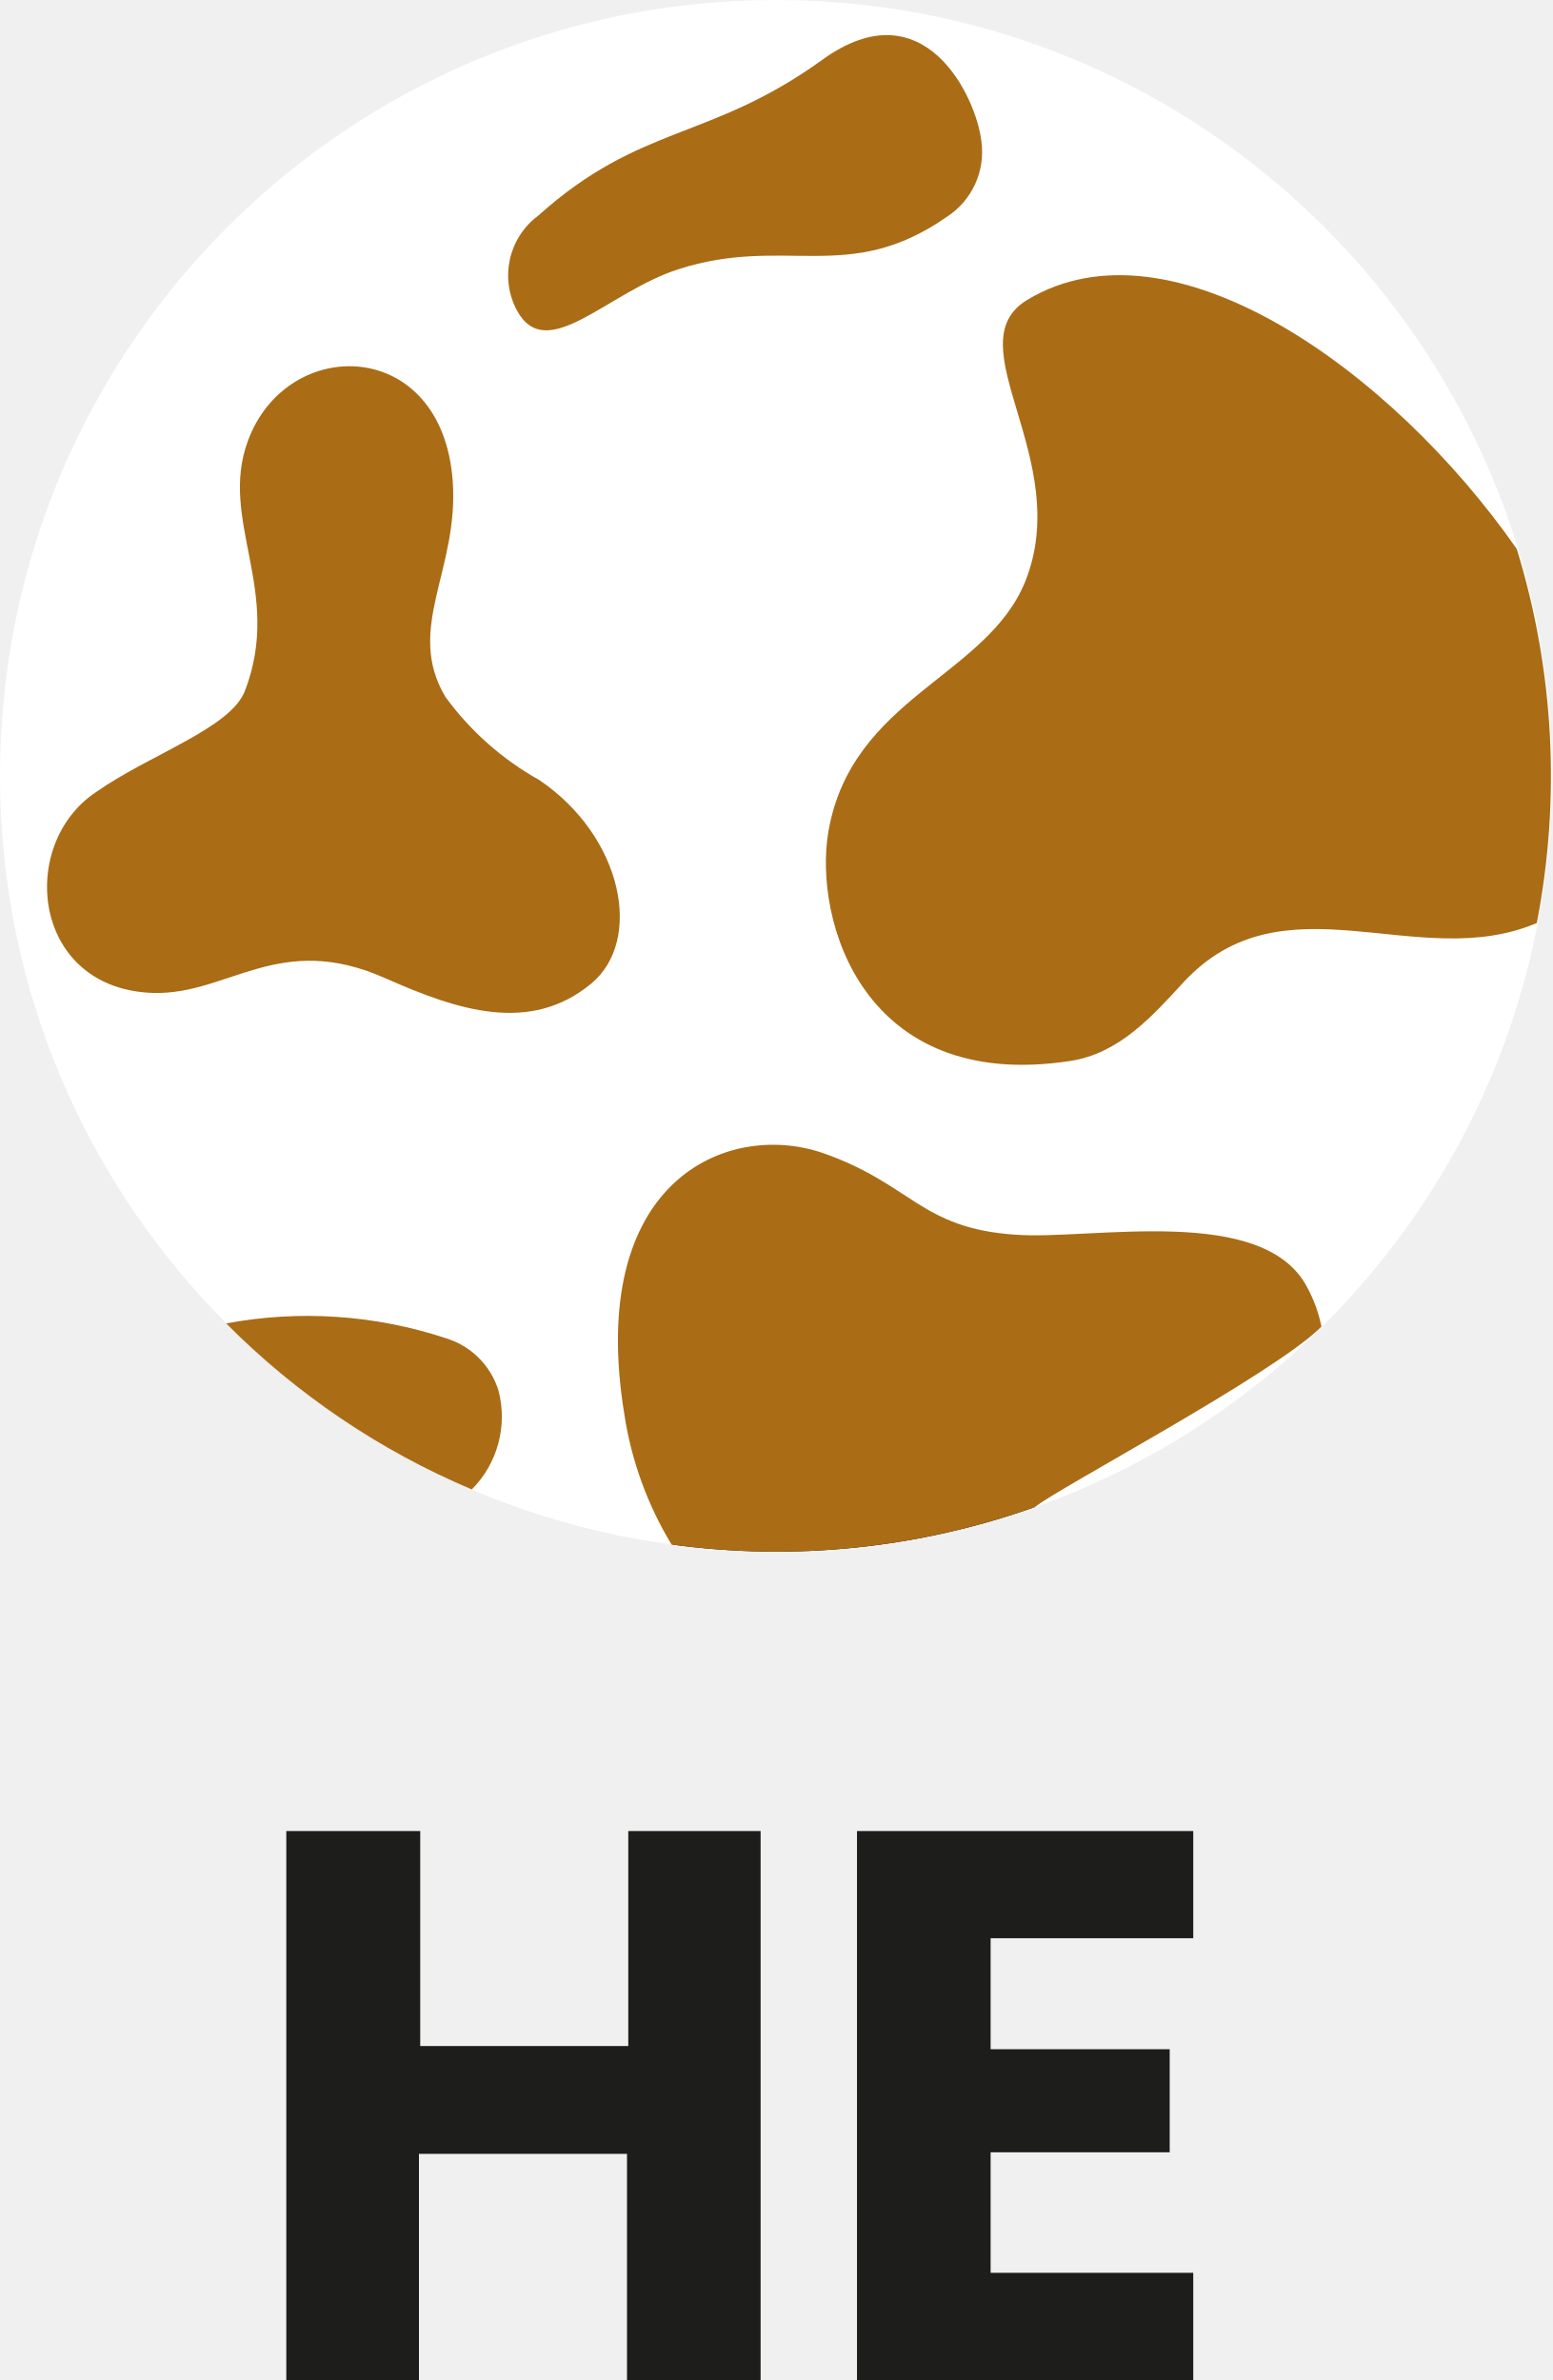
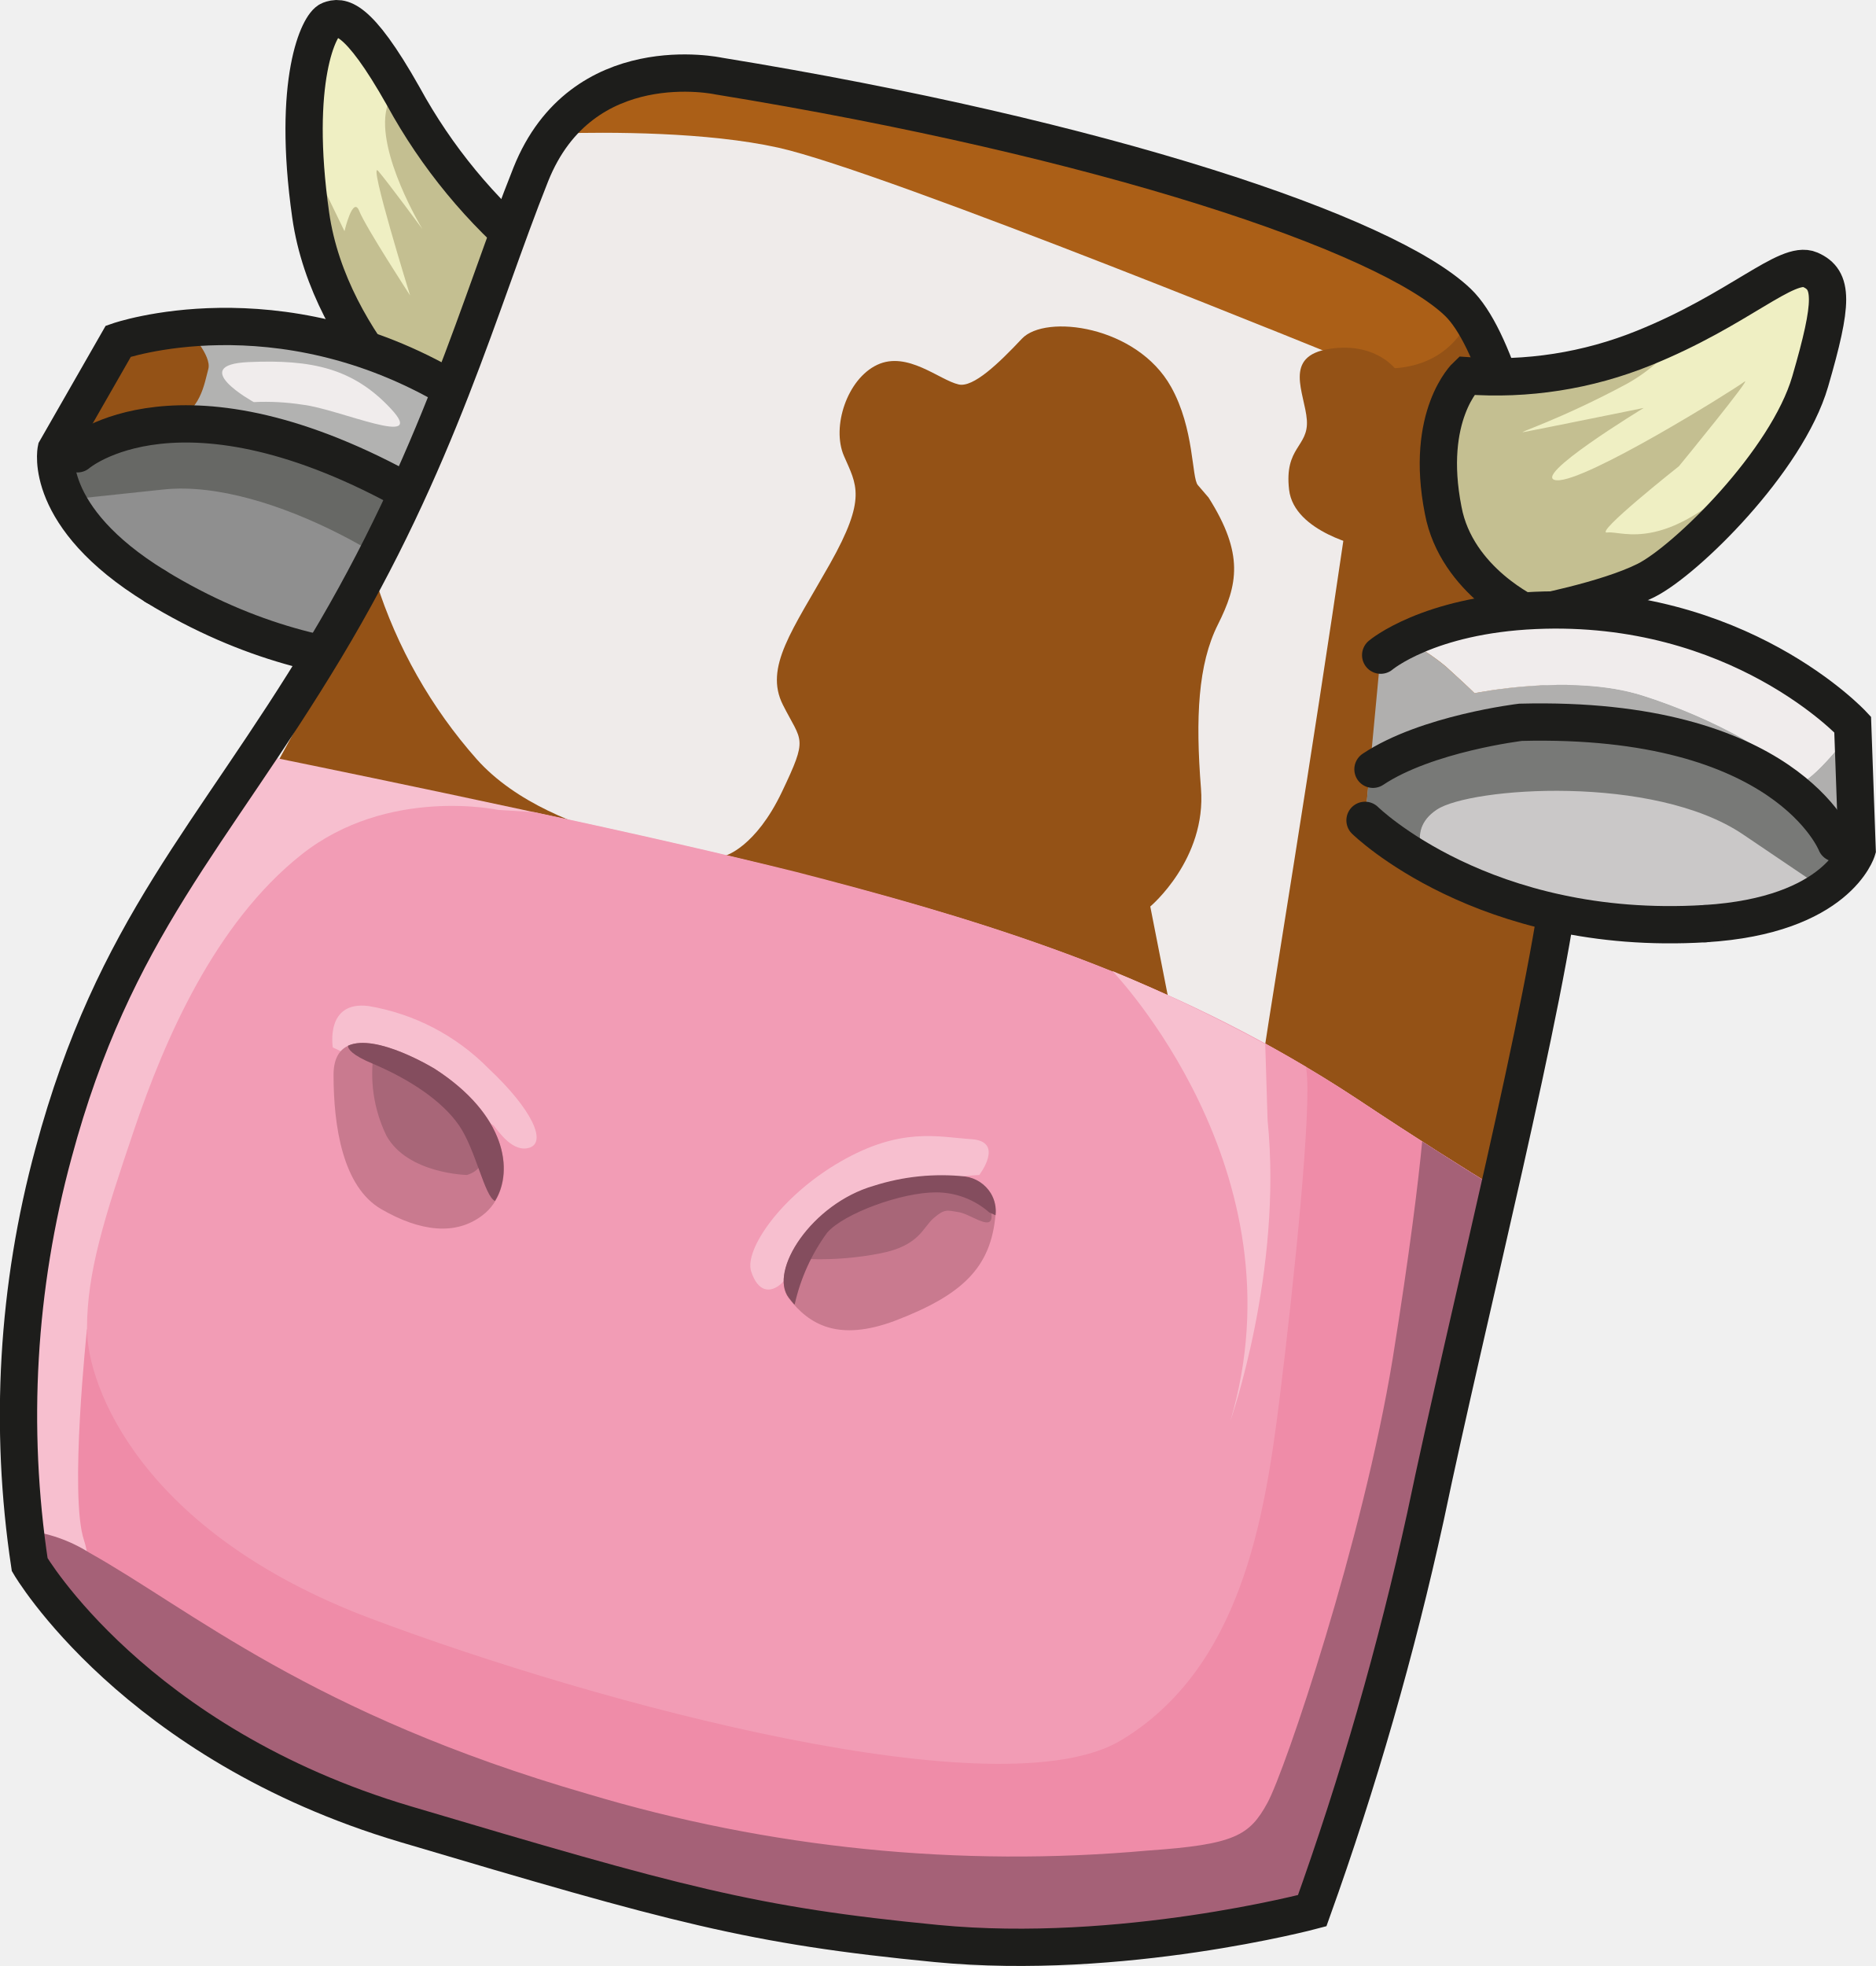
- <svg xmlns="http://www.w3.org/2000/svg" viewBox="0 0 48.79 74.83">
+ <svg xmlns="http://www.w3.org/2000/svg" viewBox="0 0 150.94 158.17">
  <defs>
-     <style>.cls-1{fill:#1d1d1b;}.cls-2{fill:#fff;}.cls-3{fill:#010101;}.cls-4{fill:#aa6c15;}</style>
+     <style>.cls-1{fill:#c4bf91;}.cls-2{fill:#efefc3;}.cls-11,.cls-3{fill:none;}.cls-3{stroke:#1d1d1b;stroke-linecap:round;stroke-miterlimit:10;stroke-width:3px;}.cls-4{fill:#b2b2b1;}.cls-5{fill:#8f8f8f;}.cls-6{fill:#676865;}.cls-7{fill:#945216;}.cls-8{fill:#f0ecec;}.cls-9{fill:#efebea;}.cls-10{fill:#ab5f17;}.cls-12{fill:#f7bfcf;}.cls-13{fill:#ef8ca8;}.cls-14{fill:#f29cb5;}.cls-15{fill:#a56177;}.cls-16{fill:#c97a8f;}.cls-17{fill:#a86678;}.cls-18{fill:#b0afae;}.cls-19{fill:#cac8c8;}.cls-20{fill:#787977;}.cls-21{fill:#844d5e;}</style>
  </defs>
  <g id="Capa_2" data-name="Capa 2">
    <g id="Capa_1-2" data-name="Capa 1">
-       <path class="cls-1" d="M23.91,57.57V74.83h-4.2V67.72H13.17v7.11H9V57.57h4.21v6.76h6.54V57.57Z" />
-       <path class="cls-1" d="M31.14,60.94v3.49h5.63v3.24H31.14v3.79h6.37v3.37H26.94V57.57H37.51v3.37Z" />
-       <circle class="cls-2" cx="24.39" cy="24.39" r="24.39" />
-       <path class="cls-3" d="M32.54,47.38a24.22,24.22,0,0,1-11.43,1.18" />
-       <path class="cls-4" d="M31.92,38.82c-3-.2-3.25-1.6-6.09-2.58-3-1-7.41.9-6.2,8.25a11.1,11.1,0,0,0,1.48,4.07,24.22,24.22,0,0,0,11.43-1.18c.66-.56,7.55-4.2,9-5.67a4.38,4.38,0,0,0-.43-1.2C39.76,37.82,34.29,39,31.92,38.82Z" />
-       <path class="cls-4" d="M12.12,30.76c2.26,1,4.53,1.76,6.46.17,1.65-1.36,1-4.62-1.62-6.4A9.24,9.24,0,0,1,14,21.91c-1.28-2.16.44-4,.23-6.8-.34-4.53-5.22-4.59-6.44-1.24-.92,2.5,1.11,4.73-.09,7.85-.45,1.18-3,2-4.69,3.19-2.48,1.66-2,6.21,1.83,6.31C7.2,31.27,8.79,29.27,12.12,30.76Z" />
-       <path class="cls-4" d="M15.67,43.72A2.49,2.49,0,0,0,14,42.07a13.87,13.87,0,0,0-6.89-.46,24.12,24.12,0,0,0,7.72,5.22A3.24,3.24,0,0,0,15.67,43.72Z" />
-       <path class="cls-4" d="M32.29,9.43c-2.3,1.39,1.48,5-.06,8.85-1.21,3-5.46,3.65-6.19,7.87-.47,2.77,1.08,8.2,7.59,7.21,1.55-.23,2.59-1.41,3.55-2.45,3.17-3.46,7.39-.29,11.13-1.89h0a24.25,24.25,0,0,0-.63-11.76C43.73,11.6,36.81,6.7,32.29,9.43Z" />
-       <path class="cls-4" d="M21.31,8.47c3.37-1.09,5.35.51,8.45-1.65a2.43,2.43,0,0,0,1.09-2.38c-.16-1.39-1.8-4.88-5-2.56-3.55,2.56-5.7,2-8.93,4.9a2.34,2.34,0,0,0-.66,3C17.2,11.46,19.09,9.19,21.31,8.47Z" />
+       <path class="cls-1" d="M43,20.54l-6.6,15.35S26.54,28.13,25,17.3s.68-15.36,1.53-15.68,2.2-.48,5.93,6.14A44,44,0,0,0,43,20.54Z" />
+       <path class="cls-2" d="M30.43,13.75c.85,1,3.56,4.68,3.56,4.68s-3.73-6.14-2.88-9.7c.15-.64.36-1.45.56-2.34-3.13-5.22-4.35-5.07-5.13-4.77S24.25,5,24.52,12l3.2,6.6s.68-2.91,1.19-1.62S33,23.77,33,23.77,29.59,12.78,30.43,13.75Z" />
+       <path class="cls-3" d="M43,20.54l-6.6,15.35S26.54,28.13,25,17.3s.68-15.36,1.53-15.68,2.2-.48,5.93,6.14A44,44,0,0,0,43,20.54Z" />
+       <path class="cls-4" d="M45.69,40.34,40.54,52.7s-12.81,3.79-28-5.53c-9.14-5.58-8-11-8-11L9.32,27.8l.2-.35S22.28,23,36.4,31.34a26,26,0,0,1,8.09,7A11,11,0,0,1,45.69,40.34Z" />
+       <path class="cls-5" d="M24.5,40.3c3.2.89,9.84,6.05,11.38,8.9s-1.64,4.23-1.64,4.23l0,0A40.44,40.44,0,0,1,12.5,47.17c-4.13-2.52-6.15-5-7.15-7l7.82-.83C21.81,38.47,21.31,39.42,24.5,40.3Z" />
+       <path class="cls-6" d="M4.48,36.18l.19-.33A38,38,0,0,1,19.5,34.38,30.39,30.39,0,0,1,37,42.87a37.52,37.52,0,0,1,4.87,6.64L40.54,52.7a26.1,26.1,0,0,1-6.32.76l0,0s3.18-1.37,1.64-4.23S21.81,38.47,13.17,39.38l-7.82.83A6.79,6.79,0,0,1,4.48,36.18Z" />
+       <path class="cls-7" d="M15.15,26.6s1.92,2,1.61,3.1-.61,3.55-3,4.17-7,1.32-7,1.32l2.85-7.74Z" />
+       <path class="cls-8" d="M20.42,32.35s-5.45-3-.4-3.22,8.4.49,11.44,3.76-4.23,0-7.1-.33A19.5,19.5,0,0,0,20.42,32.35Z" />
+       <path class="cls-3" d="M45.68,40.35s-1.83-4.63-9.28-9C22.28,23,9.52,27.45,9.52,27.45l-5,8.73s-1.13,5.4,8,11" />
+       <path class="cls-3" d="M6.23,36.51s8.31-7.21,27,3.32c0,0,6.26,4.34,8.72,8.91" />
+       <path class="cls-3" d="M12.5,47.17c15.23,9.32,28,5.53,28,5.53" />
+       <path class="cls-9" d="M117.35,24.36c-5.76-5.52-28.56-13.2-59.52-18.24,0,0-11-2.4-15.12,7.92s-7.44,23-16.56,38.16c-1.87,3.1-3.69,5.87-5.44,8.48,10,2,32.06,6.61,43.36,9.52C79,74,94.31,78.6,109.19,88.44c5,3.29,8.69,5.64,11.43,7.31,2.36-10.41,4.49-20.29,5.13-26C127,58.92,123.11,29.88,117.35,24.36Z" />
+       <path class="cls-7" d="M112.66,21.22l-4.19,5.06s2.64-3.36-.24,16.32c-2.67,18.24-6,38.54-6.42,41.4,2.47,1.36,4.93,2.82,7.38,4.44,5,3.29,8.69,5.64,11.43,7.31,2.36-10.41,4.49-20.29,5.13-26,1.2-10.8-2.64-39.84-8.4-45.36A21.56,21.56,0,0,0,112.66,21.22Z" />
+       <path class="cls-10" d="M117.35,24.36c-5.76-5.52-28.56-13.2-59.52-18.24,0,0-8.46-1.83-13.3,4.62,4.64-.14,12.41-.12,18.1,1.14,8.64,1.92,46.8,17.52,46.8,17.52s5.28,1.44,8.16-2.64a5.36,5.36,0,0,0,.63-1.34A6.85,6.85,0,0,0,117.35,24.36Z" />
+       <path class="cls-7" d="M30.27,46.81,22,61.94s34.13,7.74,37.23,8.78,34.94,10.4,34.94,10.4l-1.61-8.19s4.53-3.79,4.08-9.49-.24-10,1.36-13.19,2.13-5.67-.75-10.22l-.86-1c-.51-.58-.27-4.54-2.16-7.91-2.75-4.92-10.11-5.88-12-3.87s-3.92,3.95-5.09,3.68c-1.55-.35-4.12-2.72-6.55-1.58s-3.69,5-2.68,7.33,1.87,3.37-1.13,8.69S61.47,53.68,63,56.71s2.05,2.53-.08,7-4.55,5.13-4.55,5.13-13.81-.82-20-7.75A39.61,39.61,0,0,1,30.27,46.81Z" />
+       <path class="cls-11" d="M64.07,70.2c-11.3-2.91-33.38-7.49-43.36-9.52C13.93,70.78,8.18,78.37,4.31,92.76a80.43,80.43,0,0,0-1.92,33.12s8.4,14.4,30.24,20.88,27.84,8.16,42.72,9.6,30.24-2.64,30.24-2.64A256.09,256.09,0,0,0,114.71,122c1.57-7.53,3.83-17.11,5.91-26.29-2.74-1.67-6.45-4-11.43-7.31C94.31,78.6,79,74,64.07,70.2Z" />
+       <path class="cls-12" d="M64.07,70.2c-11.3-2.91-33.38-7.49-43.36-9.52C13.93,70.78,8.18,78.37,4.31,92.76a80.43,80.43,0,0,0-1.92,33.12s8.4,14.4,30.24,20.88,27.84,8.16,42.72,9.6,30.24-2.64,30.24-2.64A256.09,256.09,0,0,0,114.71,122c1.57-7.53,3.83-17.11,5.91-26.29-2.74-1.67-6.45-4-11.43-7.31C94.31,78.6,79,74,64.07,70.2Z" />
+       <path class="cls-11" d="M117.35,24.36c-5.76-5.52-28.56-13.2-59.52-18.24,0,0-11-2.4-15.12,7.92s-7.44,23-16.56,38.16c-1.87,3.1-3.69,5.87-5.44,8.48,10,2,32.06,6.61,43.36,9.52C79,74,94.31,78.6,109.19,88.44c5,3.29,8.69,5.64,11.43,7.31,2.36-10.41,4.49-20.29,5.13-26C127,58.92,123.11,29.88,117.35,24.36Z" />
+       <path class="cls-13" d="M32.63,146.76c21.84,6.48,27.84,8.16,42.72,9.6s30.24-2.64,30.24-2.64A256.09,256.09,0,0,0,114.71,122c1.57-7.53,3.83-17.11,5.91-26.29-2.74-1.67-6.45-4-11.43-7.31-2.45-1.62-4.91-3.08-7.38-4.44a86,86,0,0,1-1.74,25.8C97,124.44,92.39,134.28,86.63,135A96.39,96.39,0,0,1,36,128C12,117.72,7,106.92,7,106.92s-1.44,13.44-.24,17c.6,1.81.48,4.77.93,8.33A58.4,58.4,0,0,0,32.63,146.76Z" />
+       <path class="cls-14" d="M43,65.34l-2.91-.18s-8.88-1.92-15.84,3.6-11,14.88-13.44,22.08S7,102.36,7,106.92s4.32,16.32,22.8,23.28S80.63,145.8,90.23,140s11.52-17.76,12.72-27.36,2.64-23.76,2.16-26.64l0-.16c-13.59-8.1-27.5-12.19-41-15.68C58.67,68.81,50.81,67,43,65.34Z" />
+       <path class="cls-12" d="M89.51,78.12S105,94.17,99,114.33c0,0,4.23-12,3-24.21L101.81,84A128.29,128.29,0,0,0,89.51,78.12Z" />
+       <path class="cls-12" d="M26.78,84.27s-.63-3.78,2.88-3.33a17.64,17.64,0,0,1,9.63,5c3.59,3.37,4.68,5.94,3.33,6.39S40.1,91,39.74,90.57,26.78,84.27,26.78,84.27Z" />
+       <path class="cls-12" d="M78.8,94.53s2.07-2.7-.63-2.88-5.67-1-10.53,1.8-7.74,7.11-7.2,8.82,1.57,1.78,2.43,1S65.39,98,69.8,96.33A33.4,33.4,0,0,1,78.8,94.53Z" />
+       <path class="cls-15" d="M114.71,122c1.57-7.53,3.83-17.11,5.91-26.29-1.68-1-3.72-2.29-6.18-3.88-.31,3.25-1,8.92-2.37,17.45-2.4,14.64-8.64,33.12-10.08,35.76s-2.64,3.36-9.6,3.84a119.67,119.67,0,0,1-45.12-4.56C25,137.88,15.35,129.48,7.19,124.92a12,12,0,0,0-5.2-1.8c.2,1.77.4,2.76.4,2.76s8.4,14.4,30.24,20.88,27.84,8.16,42.72,9.6,30.24-2.64,30.24-2.64A256.09,256.09,0,0,0,114.71,122Z" />
+       <path class="cls-16" d="M35,86s-8.16-5-8.16.48c0,4.11.73,9,3.84,10.8s6,2.16,8.16.48C41.42,95.82,41.75,90.36,35,86Z" />
+       <path class="cls-16" d="M80.11,97.69a2.84,2.84,0,0,0-2.45-3,17.94,17.94,0,0,0-7.35.75c-5,1.44-8.48,6.85-6.84,9s4,3.51,8.52,1.83C77.43,104.19,79.75,102,80.11,97.69Z" />
+       <path class="cls-17" d="M37.58,94.53s-4.77-.09-6.48-3.15a11.4,11.4,0,0,1-1-6.84s5.13,2.25,7,4.86S39.56,93.9,37.58,94.53Z" />
+       <path class="cls-17" d="M78.78,95.82s1.15,1.29,1,2.2-1.73-.36-2.64-.5-1.1-.3-2,.47-1.14,2.22-4.27,2.84a25.41,25.41,0,0,1-5.65.47s.73-3.37,2.3-4.35a22.47,22.47,0,0,1,7.18-2.18A13.1,13.1,0,0,1,78.78,95.82Z" />
+       <path class="cls-3" d="M57.83,6.12h0s-11-2.4-15.12,7.92-7.44,23-16.56,38.16S9.18,74.65,4.31,92.76a80.43,80.43,0,0,0-1.92,33.12s8.4,14.4,30.24,20.88,27.84,8.16,42.72,9.6,30.24-2.64,30.24-2.64A256.09,256.09,0,0,0,114.71,122c3.36-16.08,9.84-41.52,11-52.32s-2.64-39.84-8.4-45.36S88.79,11.16,57.83,6.12Z" />
+       <path class="cls-1" d="M118,30.23A31.66,31.66,0,0,0,132.28,28c7.62-3.07,11.52-7.11,13.38-6.3s1.87,2.58,0,9-10,14.39-13.21,16-9.32,2.75-9.32,2.75-6.33-6.7-6.95-9S118,30.23,118,30.23Z" />
+       <path class="cls-2" d="M145.66,21.67c-1.56-.68-4.57,2-10,4.77a13.37,13.37,0,0,1-4.75,4.44c-5.42,2.91-9,4-8.3,3.88s9.66-1.94,9.66-1.94-9.32,5.66-7,5.82,14.23-7.27,15.08-7.92-5.25,6.79-5.25,6.79-6.95,5.5-5.76,5.33,4.91,1.94,12-5.65c.93-1,1.79-1.89,2.59-2.71a17.61,17.61,0,0,0,1.64-3.76C147.53,24.25,147.53,22.47,145.66,21.67Z" />
+       <path class="cls-3" d="M118,30.23A31.66,31.66,0,0,0,132.28,28c7.62-3.07,11.52-7.11,13.38-6.3s1.87,2.58,0,9-10,14.39-13.21,16-9.32,2.75-9.32,2.75-5.93-2.67-7-8.4C114.62,33.41,118,30.23,118,30.23Z" />
+       <path class="cls-7" d="M112.46,29.9,109.73,44s-5.6-1.15-6-4.6,1.58-3.44,1.43-5.6-2-5.17,1.87-5.74S112.46,29.9,112.46,29.9Z" />
+       <path class="cls-18" d="M144.22,62.79c-.54-1.8-6.3-5-12.06-6.84s-13.5-.18-13.5-.18-.54-.54-2.34-2.16a17.1,17.1,0,0,0-3.23-2.11,11.27,11.27,0,0,0-2,1.21L109.84,66s9.54,9.36,27.36,8.28c10.69-.65,12.24-5.94,12.24-5.94l-.35-9.67C147.49,60.84,144.6,64.08,144.22,62.79Z" />
+       <path class="cls-8" d="M118.66,55.77s7.74-1.62,13.5.18,11.52,5,12.06,6.84c.38,1.29,3.27-1.95,4.87-4.09v-.41s-9.18-9.9-25.56-9.18a26.27,26.27,0,0,0-10.43,2.39,17.1,17.1,0,0,1,3.23,2.11C118.12,55.23,118.66,55.77,118.66,55.77Z" />
+       <path class="cls-19" d="M129.82,62.61c-3.24-.72-11.52.72-14.22,2.52s-.54,4.5-.54,4.5v0a40.36,40.36,0,0,0,22.13,4.64c4.82-.29,7.78-1.53,9.57-2.8l-6.51-4.4C133.06,62.25,133.06,63.33,129.82,62.61Z" />
+       <path class="cls-20" d="M149.44,68.37l0-.38A37.8,37.8,0,0,0,137,59.73,30.35,30.35,0,0,0,117.58,59a37.57,37.57,0,0,0-7.42,3.59L109.84,66a26,26,0,0,0,5.23,3.64v0s-2.16-2.7.54-4.5,17.46-2.88,24.66,2l6.51,4.4A6.81,6.81,0,0,0,149.44,68.37Z" />
+       <path class="cls-3" d="M111.1,52.71s3.79-3.22,12.42-3.6c16.38-.72,25.56,9.18,25.56,9.18l.36,10.08s-1.55,5.29-12.24,5.94" />
+       <path class="cls-3" d="M137.2,74.31C119.38,75.39,109.84,66,109.84,66" />
+       <path class="cls-3" d="M147.74,67.83s-4-10.26-25.38-9.72c0,0-7.56.9-11.88,3.78" />
+       <path class="cls-21" d="M35,86s-4.73-2.92-7-1.87c0,.28.34.76,2,1.45,3,1.27,5.58,3,6.93,4.95s2.06,5.73,2.9,6.09C41.34,94.17,40.72,89.7,35,86Z" />
+       <path class="cls-21" d="M77.66,94.65a17.94,17.94,0,0,0-7.35.75c-5,1.44-8.48,6.85-6.84,9,.14.18.28.36.43.53l.05,0a15.51,15.51,0,0,1,2.61-5.76c1.36-1.56,6-3.24,8.73-3.24a6.47,6.47,0,0,1,4.32,1.62l.5.22v0A2.8,2.8,0,0,0,79.73,96,2.89,2.89,0,0,0,77.66,94.65Z" />
    </g>
  </g>
</svg>
